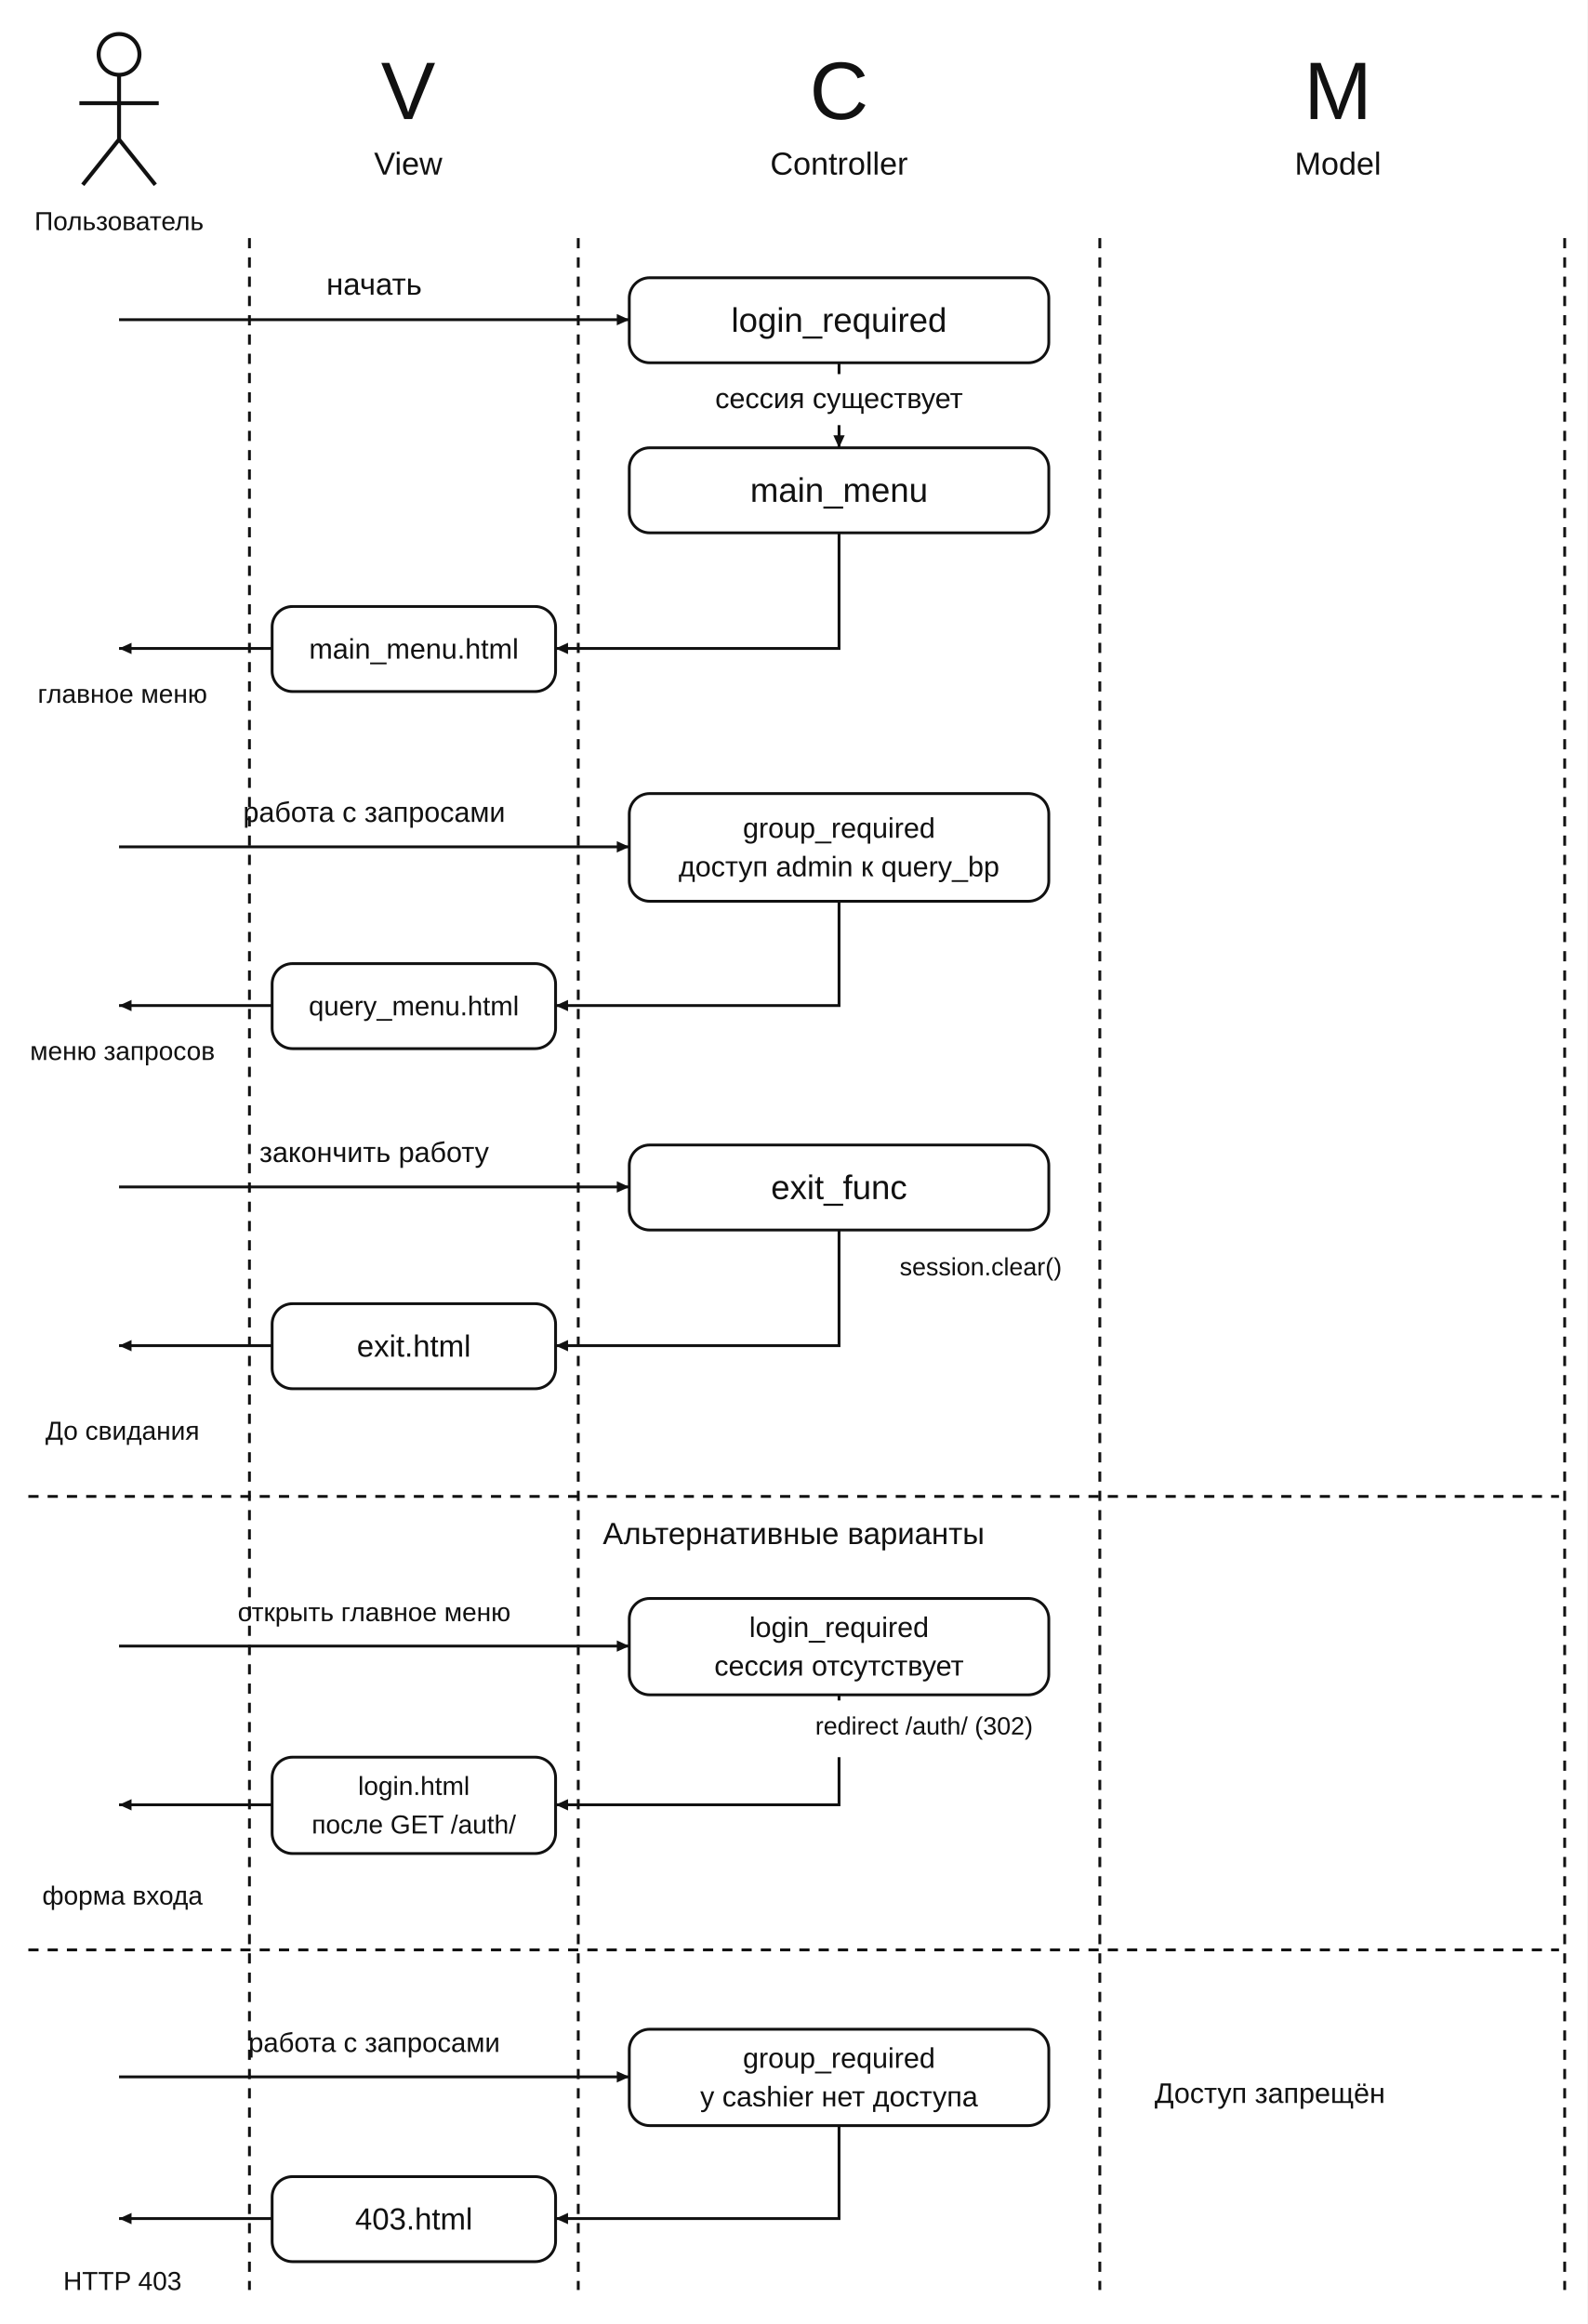
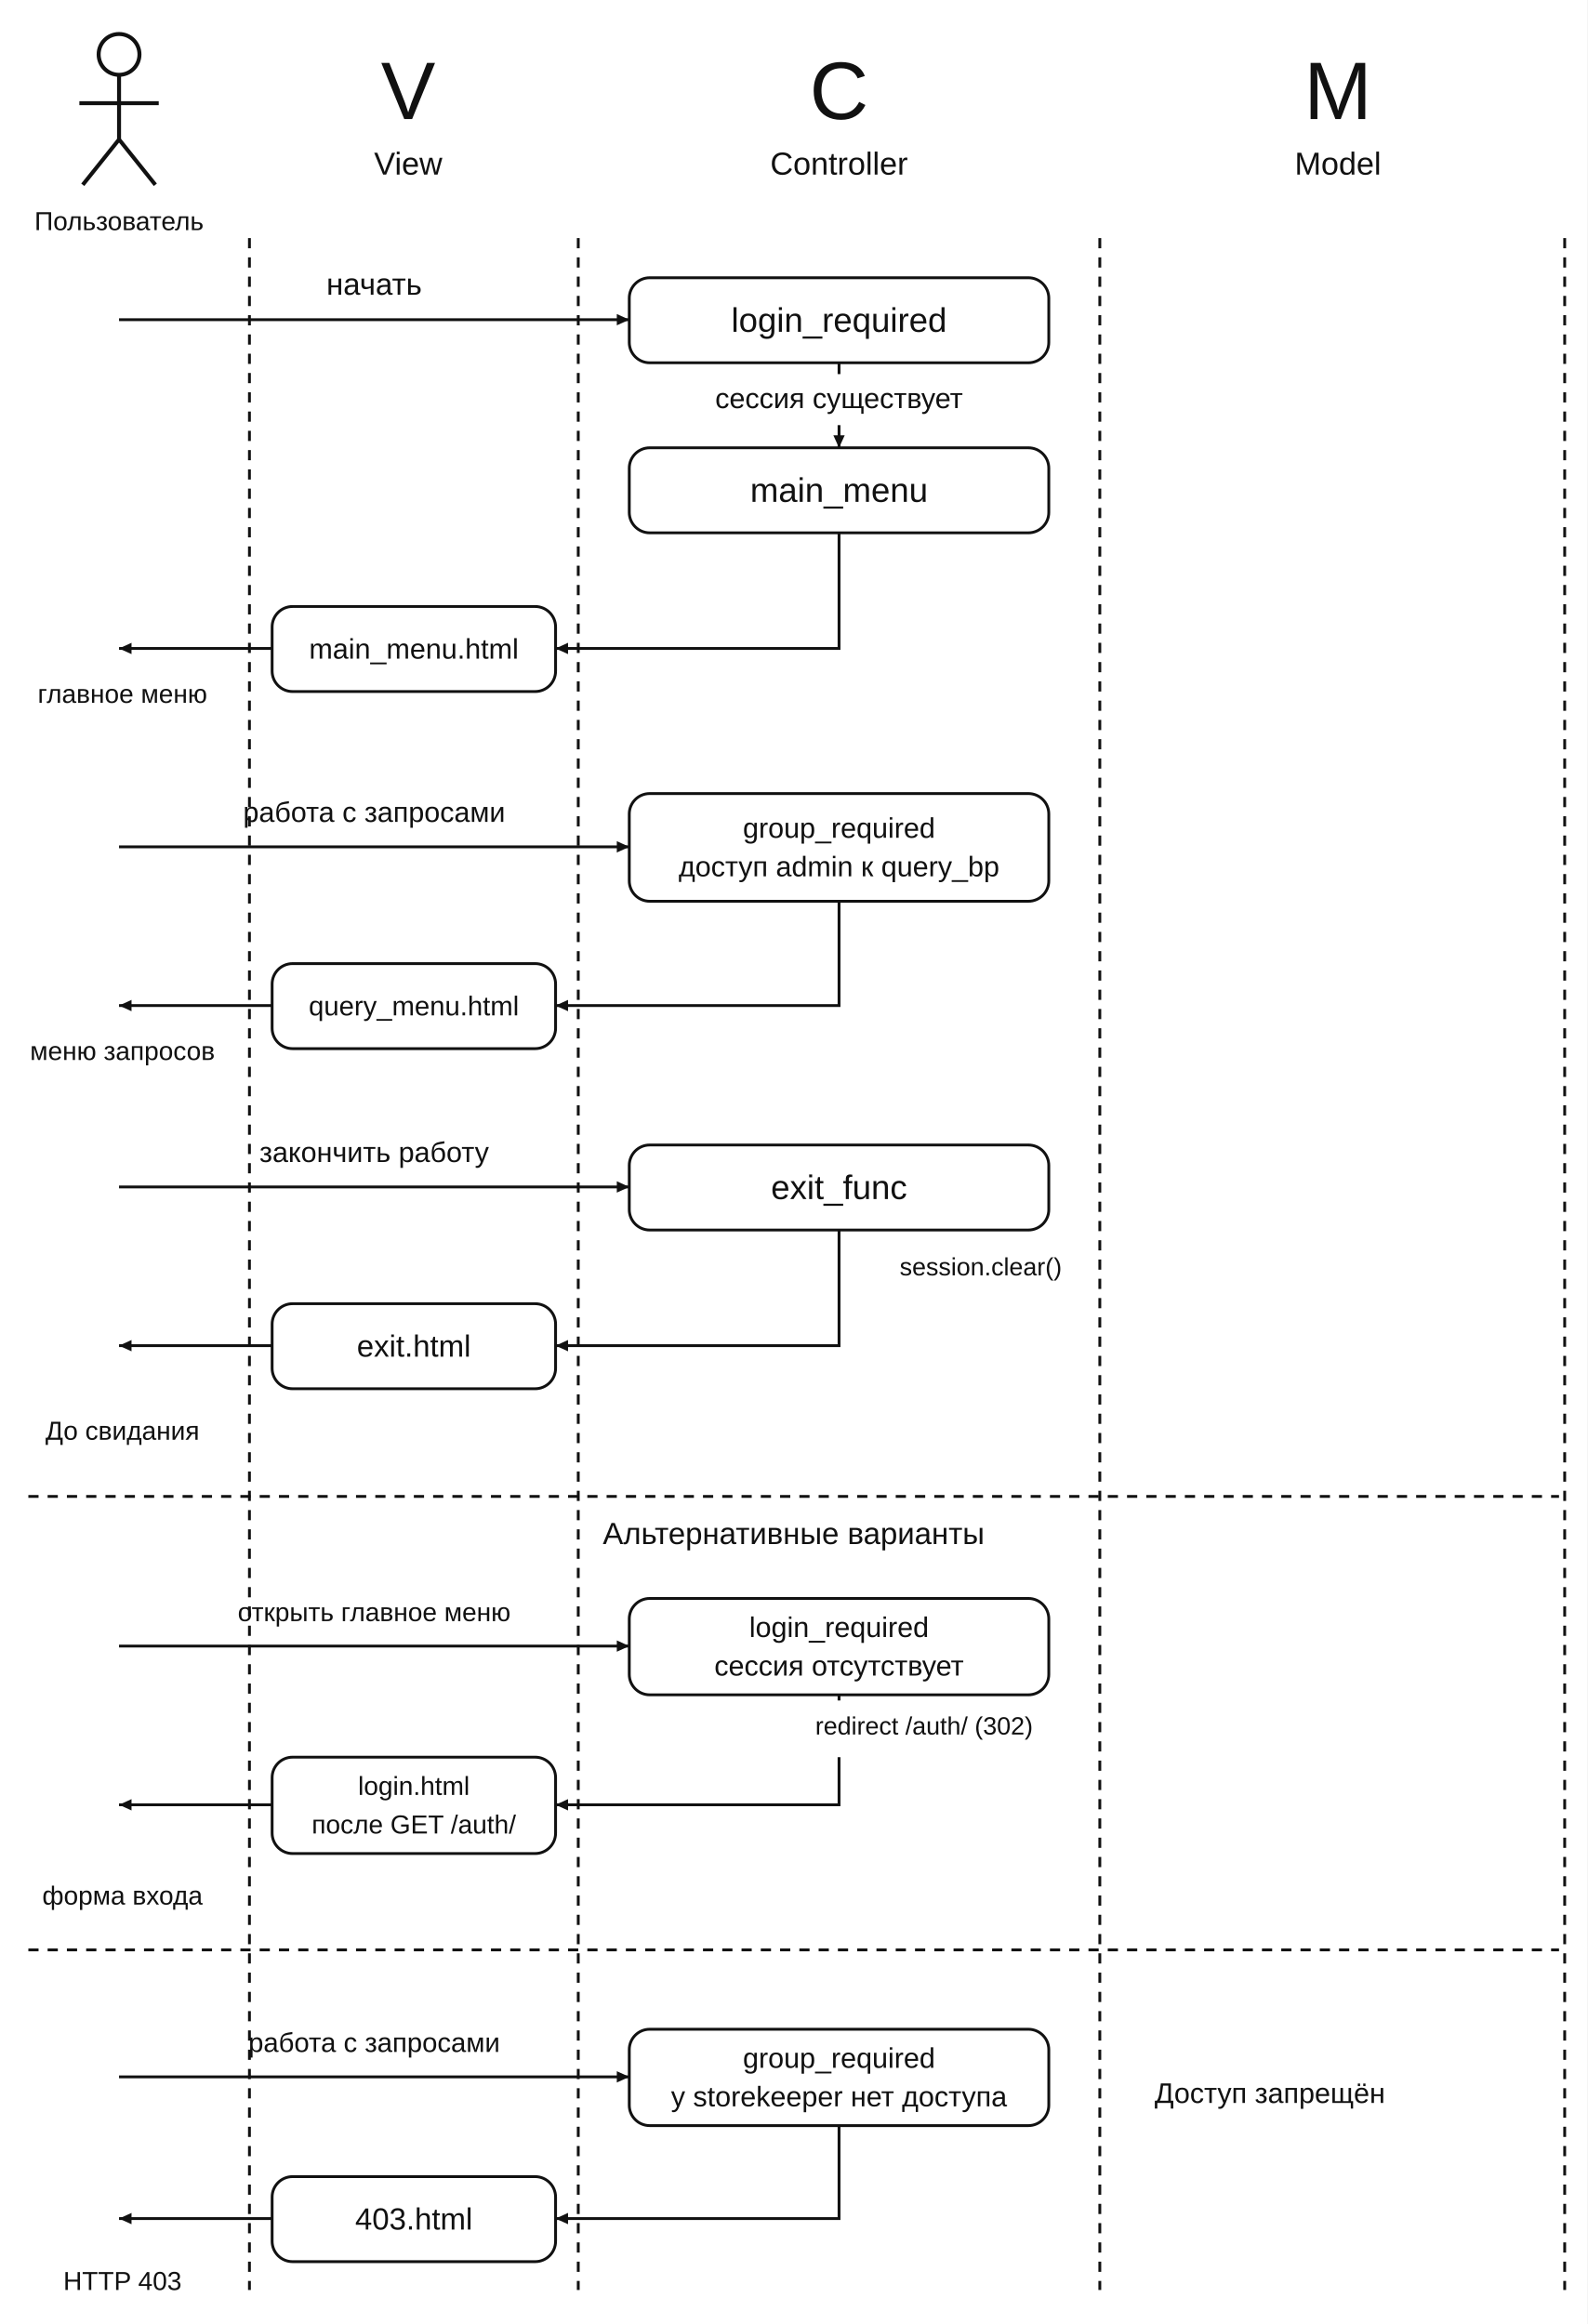
<svg xmlns="http://www.w3.org/2000/svg" width="1400" height="2050" viewBox="0 0 1400 2050">
  <rect width="100%" height="100%" fill="white" />
  <defs>
    <marker id="arrow" markerWidth="12" markerHeight="10" refX="11" refY="5" orient="auto-start-reverse" markerUnits="userSpaceOnUse">
      <path d="M0 0 L11 5 L0 10 Z" fill="#111" />
    </marker>
  </defs>
  <g fill="none" stroke="#111" stroke-width="3.5">
    <circle cx="105" cy="48" r="18" />
    <path d="M105 66 V123 M70 91 H140 M105 123 L73 163 M105 123 L137 163" />
  </g>
  <text x="105" y="203" font-family="Arial, sans-serif" font-size="23" text-anchor="middle" fill="#111">Пользователь</text>
  <text x="360" y="105" font-family="Arial, sans-serif" font-size="72" text-anchor="middle" fill="#111">V</text>
  <text x="360" y="154" font-family="Arial, sans-serif" font-size="28" text-anchor="middle" fill="#111">View</text>
  <text x="740" y="105" font-family="Arial, sans-serif" font-size="72" text-anchor="middle" fill="#111">C</text>
  <text x="740" y="154" font-family="Arial, sans-serif" font-size="28" text-anchor="middle" fill="#111">Controller</text>
  <text x="1180" y="105" font-family="Arial, sans-serif" font-size="72" text-anchor="middle" fill="#111">M</text>
  <text x="1180" y="154" font-family="Arial, sans-serif" font-size="28" text-anchor="middle" fill="#111">Model</text>
  <path d="M220 210 V2020" fill="none" stroke="#111" stroke-width="2.5" stroke-dasharray="9 8" />
  <path d="M510 210 V2020" fill="none" stroke="#111" stroke-width="2.5" stroke-dasharray="9 8" />
  <path d="M970 210 V2020" fill="none" stroke="#111" stroke-width="2.5" stroke-dasharray="9 8" />
  <path d="M1380 210 V2020" fill="none" stroke="#111" stroke-width="2.5" stroke-dasharray="9 8" />
  <rect x="555" y="245" width="370" height="75" rx="18" fill="white" stroke="#111" stroke-width="2.5" />
  <text x="740.0" y="292.7" font-family="Arial, sans-serif" font-size="30" text-anchor="middle" fill="#111">login_required</text>
  <path d="M105 282 H555" fill="none" stroke="#111" stroke-width="2.5" marker-end="url(#arrow)" />
  <text x="330" y="260" font-family="Arial, sans-serif" font-size="27" text-anchor="middle" fill="#111">начать</text>
  <text x="740" y="360" font-family="Arial, sans-serif" font-size="25" text-anchor="middle" fill="#111">сессия существует</text>
  <path d="M740 320 V330" fill="none" stroke="#111" stroke-width="2.5" />
  <path d="M740 375 V395" fill="none" stroke="#111" stroke-width="2.5" marker-end="url(#arrow)" />
  <rect x="555" y="395" width="370" height="75" rx="18" fill="white" stroke="#111" stroke-width="2.5" />
  <text x="740.0" y="442.7" font-family="Arial, sans-serif" font-size="30" text-anchor="middle" fill="#111">main_menu</text>
  <rect x="240" y="535" width="250" height="75" rx="18" fill="white" stroke="#111" stroke-width="2.5" />
  <text x="365.0" y="581.0" font-family="Arial, sans-serif" font-size="25" text-anchor="middle" fill="#111">main_menu.html</text>
  <path d="M740 470 V572 H490" fill="none" stroke="#111" stroke-width="2.5" marker-end="url(#arrow)" />
  <path d="M240 572 H105" fill="none" stroke="#111" stroke-width="2.5" marker-end="url(#arrow)" />
  <text x="108" y="620" font-family="Arial, sans-serif" font-size="23" text-anchor="middle" fill="#111">главное меню</text>
  <rect x="555" y="700" width="370" height="95" rx="18" fill="white" stroke="#111" stroke-width="2.5" />
  <text x="740.0" y="739.0" font-family="Arial, sans-serif" font-size="25" text-anchor="middle" fill="#111">group_required</text>
  <text x="740.0" y="773.0" font-family="Arial, sans-serif" font-size="25" text-anchor="middle" fill="#111">доступ admin к query_bp</text>
  <path d="M105 747 H555" fill="none" stroke="#111" stroke-width="2.5" marker-end="url(#arrow)" />
  <text x="330" y="725" font-family="Arial, sans-serif" font-size="25" text-anchor="middle" fill="#111">работа с запросами</text>
  <rect x="240" y="850" width="250" height="75" rx="18" fill="white" stroke="#111" stroke-width="2.5" />
  <text x="365.0" y="895.66" font-family="Arial, sans-serif" font-size="24" text-anchor="middle" fill="#111">query_menu.html</text>
  <path d="M740 795 V887 H490" fill="none" stroke="#111" stroke-width="2.5" marker-end="url(#arrow)" />
  <path d="M240 887 H105" fill="none" stroke="#111" stroke-width="2.5" marker-end="url(#arrow)" />
  <text x="108" y="935" font-family="Arial, sans-serif" font-size="23" text-anchor="middle" fill="#111">меню запросов</text>
  <rect x="555" y="1010" width="370" height="75" rx="18" fill="white" stroke="#111" stroke-width="2.5" />
  <text x="740.0" y="1057.7" font-family="Arial, sans-serif" font-size="30" text-anchor="middle" fill="#111">exit_func</text>
  <path d="M105 1047 H555" fill="none" stroke="#111" stroke-width="2.5" marker-end="url(#arrow)" />
  <text x="330" y="1025" font-family="Arial, sans-serif" font-size="25" text-anchor="middle" fill="#111">закончить работу</text>
  <rect x="240" y="1150" width="250" height="75" rx="18" fill="white" stroke="#111" stroke-width="2.5" />
  <text x="365.0" y="1196.68" font-family="Arial, sans-serif" font-size="27" text-anchor="middle" fill="#111">exit.html</text>
  <path d="M740 1085 V1187 H490" fill="none" stroke="#111" stroke-width="2.5" marker-end="url(#arrow)" />
  <text x="865" y="1125" font-family="Arial, sans-serif" font-size="22" text-anchor="middle" fill="#111">session.clear()</text>
  <path d="M240 1187 H105" fill="none" stroke="#111" stroke-width="2.5" marker-end="url(#arrow)" />
  <text x="108" y="1270" font-family="Arial, sans-serif" font-size="23" text-anchor="middle" fill="#111">До свидания</text>
  <path d="M25 1320 H1375" fill="none" stroke="#111" stroke-width="2.5" stroke-dasharray="9 8" />
  <text x="700.0" y="1362" font-family="Arial, sans-serif" font-size="27" text-anchor="middle" fill="#111">Альтернативные варианты</text>
  <rect x="555" y="1410" width="370" height="85" rx="18" fill="white" stroke="#111" stroke-width="2.5" />
  <text x="740.0" y="1444.0" font-family="Arial, sans-serif" font-size="25" text-anchor="middle" fill="#111">login_required</text>
  <text x="740.0" y="1478.0" font-family="Arial, sans-serif" font-size="25" text-anchor="middle" fill="#111">сессия отсутствует</text>
  <path d="M105 1452 H555" fill="none" stroke="#111" stroke-width="2.5" marker-end="url(#arrow)" />
  <text x="330" y="1430" font-family="Arial, sans-serif" font-size="23" text-anchor="middle" fill="#111">открыть главное меню</text>
  <rect x="240" y="1550" width="250" height="85" rx="18" fill="white" stroke="#111" stroke-width="2.5" />
  <text x="365.0" y="1583.32" font-family="Arial, sans-serif" font-size="23" text-anchor="middle" fill="#111">login.html</text>
  <text x="365.0" y="1617.32" font-family="Arial, sans-serif" font-size="23" text-anchor="middle" fill="#111">после GET /auth/</text>
  <path d="M740 1495 V1500 M740 1550 V1592 H490" fill="none" stroke="#111" stroke-width="2.5" marker-end="url(#arrow)" />
  <text x="815" y="1530" font-family="Arial, sans-serif" font-size="22" text-anchor="middle" fill="#111">redirect /auth/ (302)</text>
  <path d="M240 1592 H105" fill="none" stroke="#111" stroke-width="2.5" marker-end="url(#arrow)" />
  <text x="108" y="1680" font-family="Arial, sans-serif" font-size="23" text-anchor="middle" fill="#111">форма входа</text>
  <path d="M25 1720 H1375" fill="none" stroke="#111" stroke-width="2.5" stroke-dasharray="9 8" />
  <rect x="555" y="1790" width="370" height="85" rx="18" fill="white" stroke="#111" stroke-width="2.5" />
  <text x="740.0" y="1824.0" font-family="Arial, sans-serif" font-size="25" text-anchor="middle" fill="#111">group_required</text>
-   <text x="740.0" y="1858.0" font-family="Arial, sans-serif" font-size="25" text-anchor="middle" fill="#111">у cashier нет доступа</text>
+   <text x="740.0" y="1858.0" font-family="Arial, sans-serif" font-size="25" text-anchor="middle" fill="#111">у storekeeper нет доступа</text>
  <path d="M105 1832 H555" fill="none" stroke="#111" stroke-width="2.5" marker-end="url(#arrow)" />
  <text x="330" y="1810" font-family="Arial, sans-serif" font-size="24" text-anchor="middle" fill="#111">работа с запросами</text>
  <rect x="240" y="1920" width="250" height="75" rx="18" fill="white" stroke="#111" stroke-width="2.5" />
  <text x="365.0" y="1966.68" font-family="Arial, sans-serif" font-size="27" text-anchor="middle" fill="#111">403.html</text>
  <path d="M740 1875 V1957 H490" fill="none" stroke="#111" stroke-width="2.5" marker-end="url(#arrow)" />
  <path d="M240 1957 H105" fill="none" stroke="#111" stroke-width="2.5" marker-end="url(#arrow)" />
  <text x="108" y="2020" font-family="Arial, sans-serif" font-size="23" text-anchor="middle" fill="#111">HTTP 403</text>
  <text x="1120" y="1855" font-family="Arial, sans-serif" font-size="25" text-anchor="middle" fill="#111">Доступ запрещён</text>
</svg>
